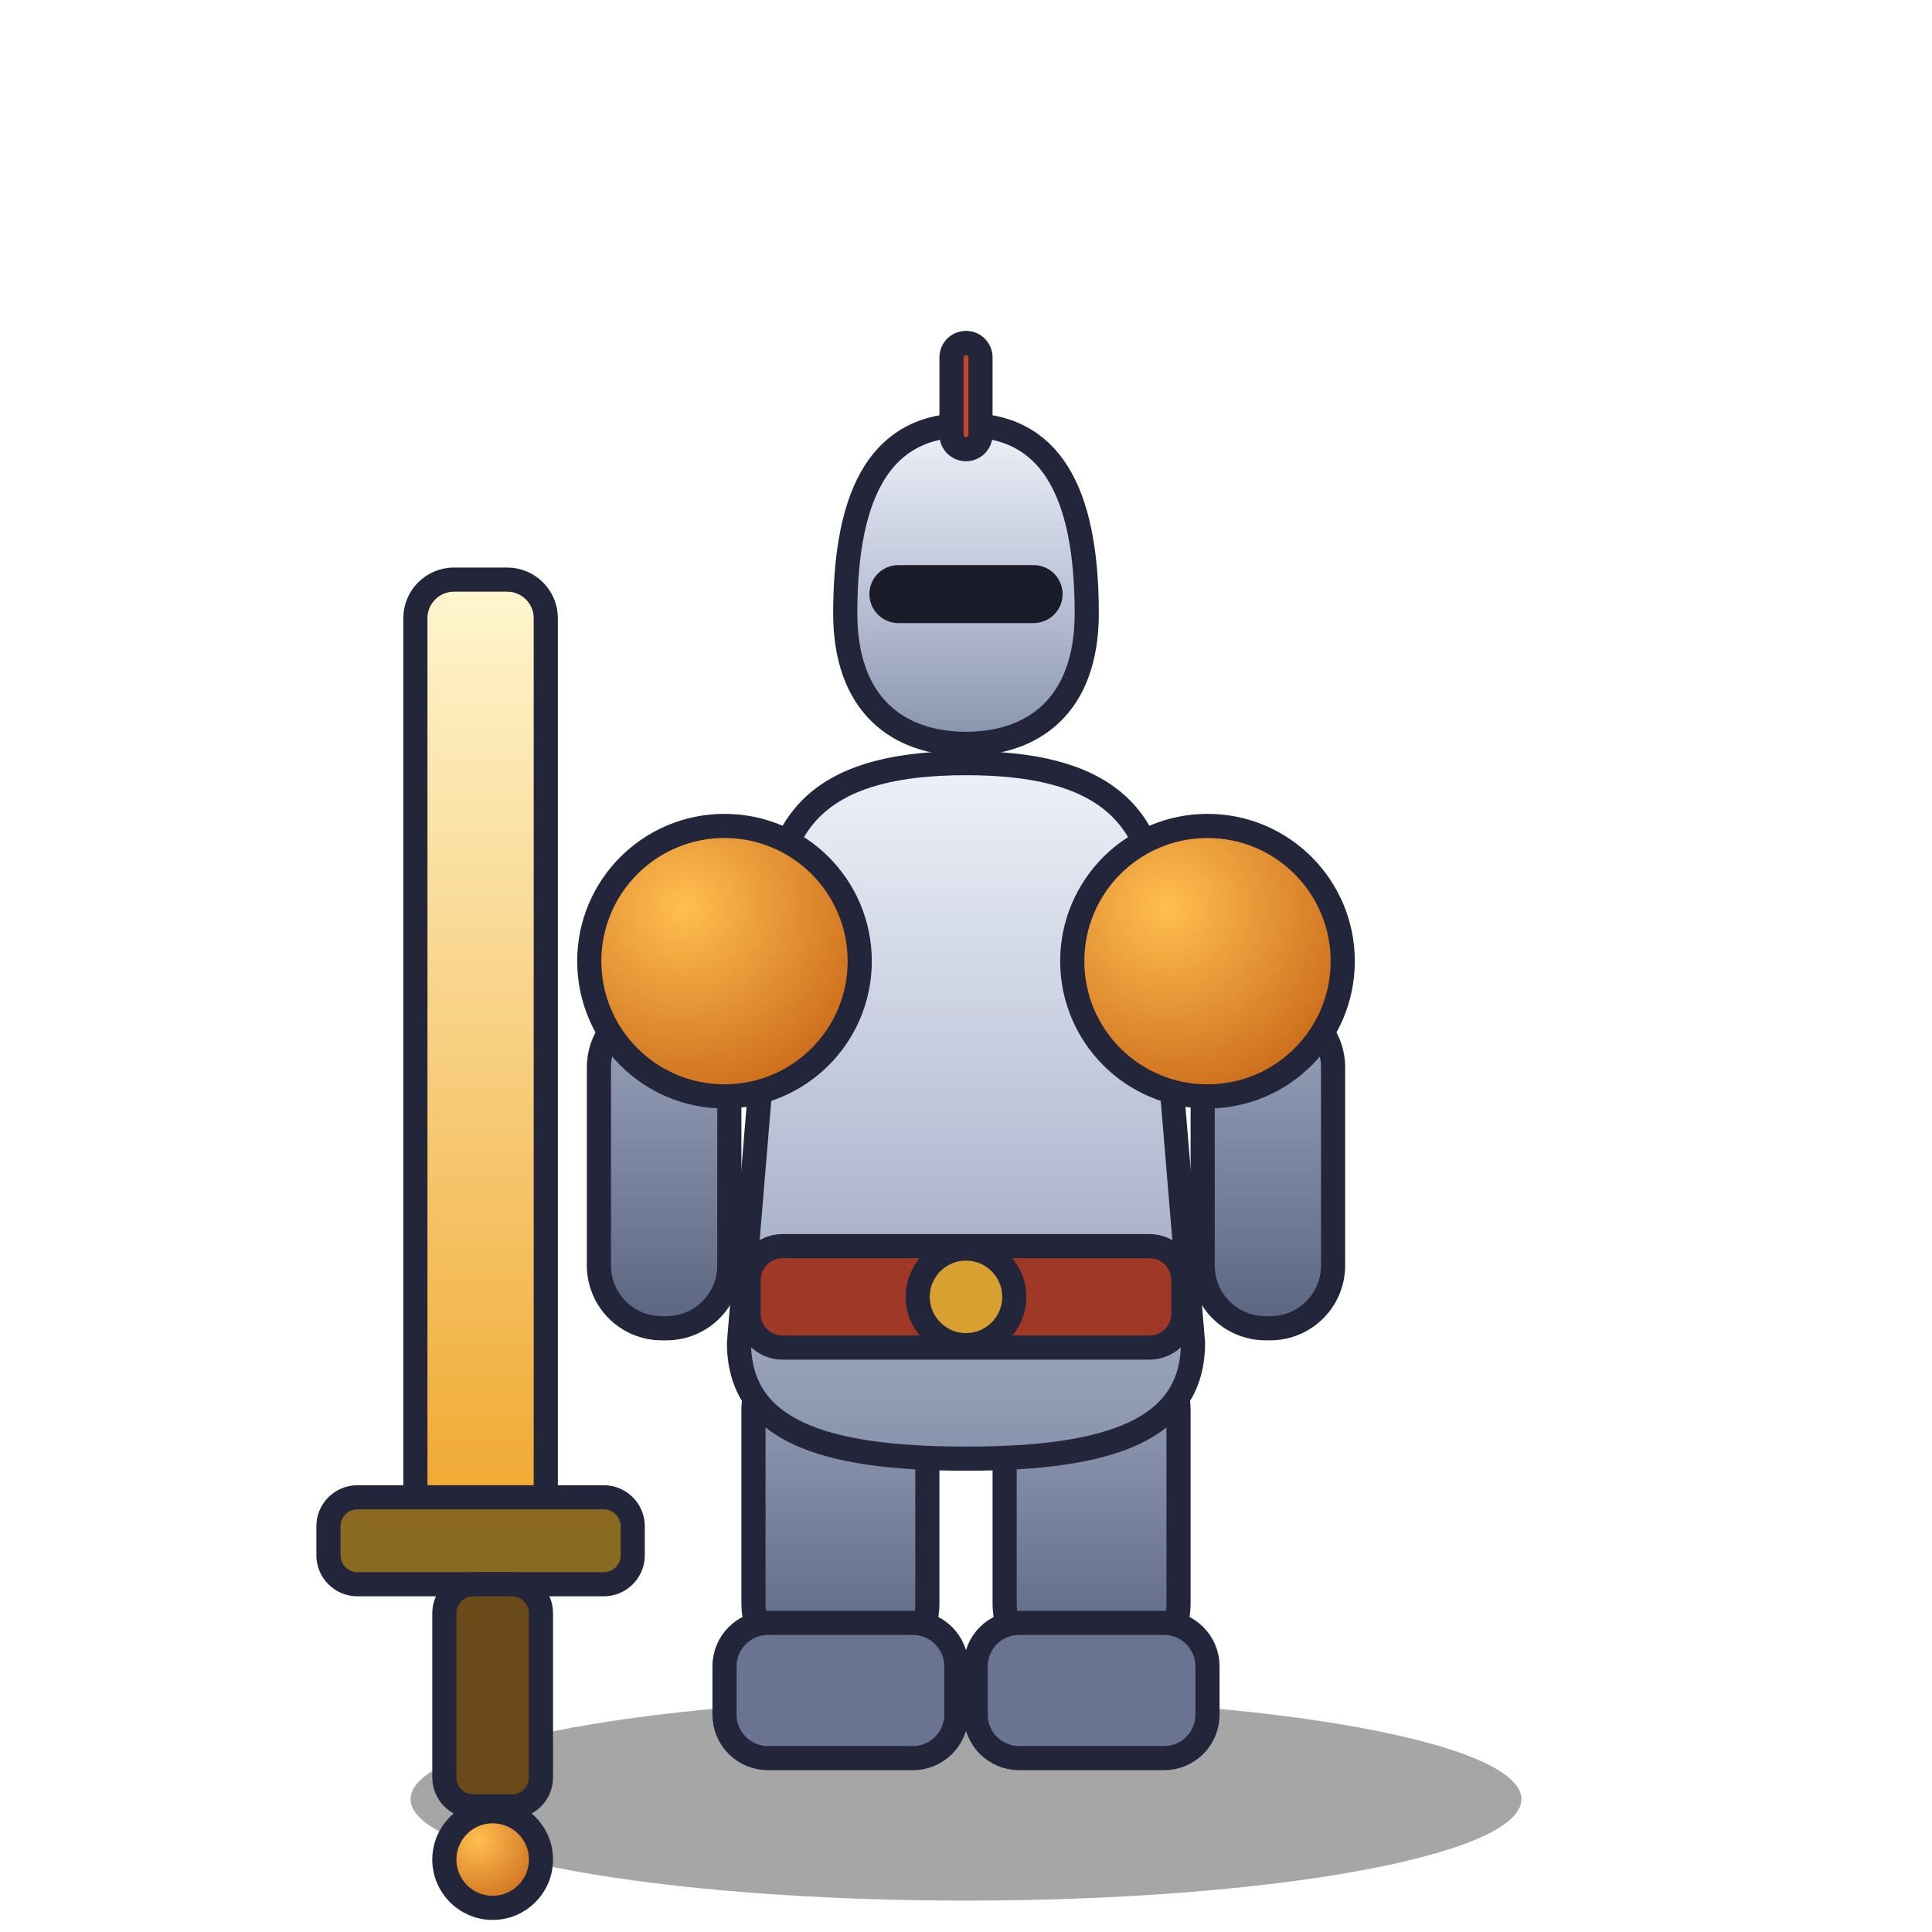
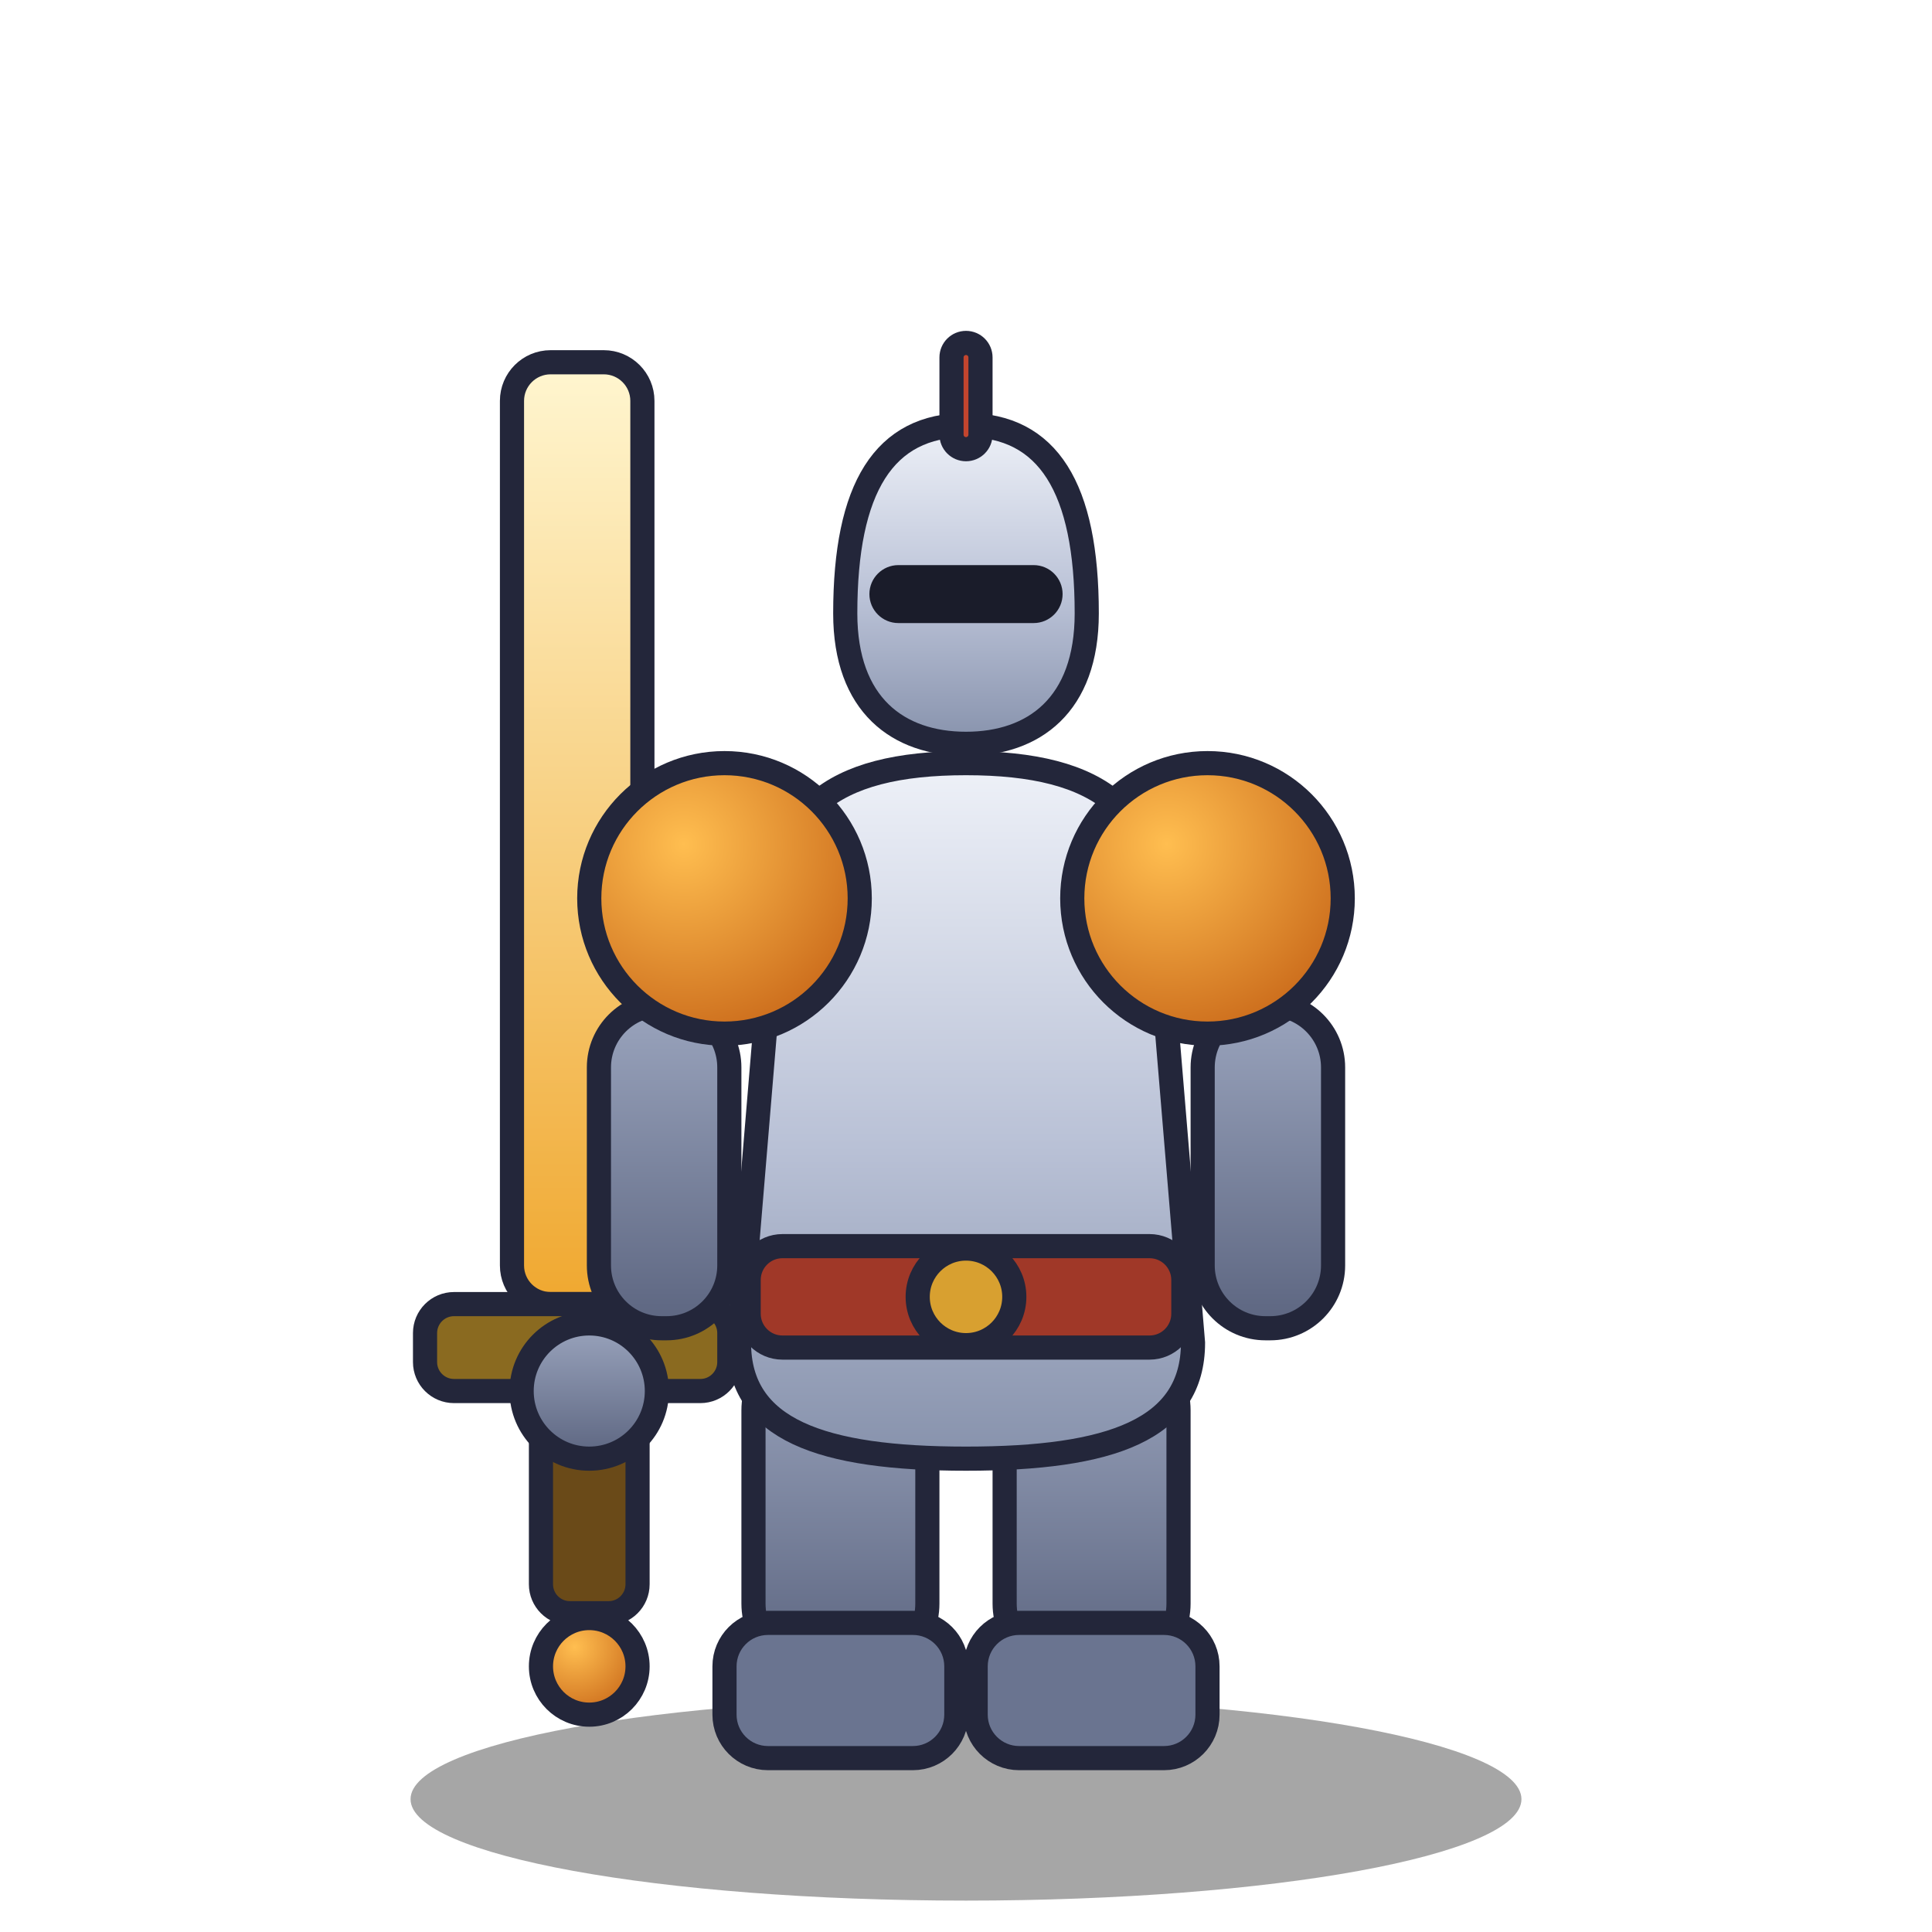
<svg xmlns="http://www.w3.org/2000/svg" viewBox="0 0 800 800">
  <defs>
    <linearGradient id="metal" x1="0" y1="0" x2="0" y2="1">
      <stop offset="0" stop-color="#eef1f8" />
      <stop offset="0.55" stop-color="#b9c1d6" />
      <stop offset="1" stop-color="#8792ac" />
    </linearGradient>
    <linearGradient id="metalDark" x1="0" y1="0" x2="0" y2="1">
      <stop offset="0" stop-color="#9aa4bd" />
      <stop offset="1" stop-color="#5c6580" />
    </linearGradient>
    <linearGradient id="blade" x1="0" y1="0" x2="0" y2="1">
      <stop offset="0" stop-color="#fff6d0" />
      <stop offset="1" stop-color="#f0a830" />
    </linearGradient>
    <radialGradient id="pauldron" cx="0.35" cy="0.3" r="0.9">
      <stop offset="0" stop-color="#ffbe50" />
      <stop offset="1" stop-color="#c05a10" />
    </radialGradient>
  </defs>
  <g id="shadow">
    <ellipse cx="400" cy="745" rx="230" ry="42" fill="#000" opacity="0.35" />
  </g>
  <g id="sword" stroke="#23263a" stroke-width="10">
-     <rect x="172" y="240" width="54" height="390" rx="16" fill="url(#blade)" />
-     <rect x="136" y="620" width="126" height="36" rx="12" fill="#8a6a20" />
-     <rect x="184" y="656" width="40" height="92" rx="12" fill="#6a4a18" />
-     <circle cx="204" cy="770" r="20" fill="url(#pauldron)" />
+     <rect x="212" y="150" width="54" height="390" rx="16" fill="url(#blade)" />
+     <rect x="176" y="540" width="126" height="36" rx="12" fill="#8a6a20" />
+     <rect x="224" y="576" width="40" height="92" rx="12" fill="#6a4a18" />
+     <circle cx="244" cy="690" r="20" fill="url(#pauldron)" />
  </g>
  <g id="legs" stroke="#23263a" stroke-width="10">
    <rect x="312" y="556" width="72" height="136" rx="28" fill="url(#metalDark)" />
    <rect x="416" y="556" width="72" height="136" rx="28" fill="url(#metalDark)" />
    <rect x="300" y="672" width="96" height="56" rx="18" fill="#6a7490" />
    <rect x="404" y="672" width="96" height="56" rx="18" fill="#6a7490" />
  </g>
  <g id="body" stroke="#23263a" stroke-width="10">
    <path d="M 320 388 C 318 336 344 316 400 316 C 456 316 482 336 480 388 L 494 556 C 494 592 460 604 400 604 C 340 604 306 592 306 556 Z" fill="url(#metal)" />
    <rect x="310" y="516" width="180" height="42" rx="14" fill="#a03828" />
    <circle cx="400" cy="537" r="20" fill="#d8a030" />
  </g>
  <g id="arms" stroke="#23263a" stroke-width="10">
    <rect x="248" y="416" width="54" height="134" rx="26" fill="url(#metalDark)" />
    <rect x="498" y="416" width="54" height="134" rx="26" fill="url(#metalDark)" />
-     <circle cx="300" cy="398" r="56" fill="url(#pauldron)" />
-     <circle cx="500" cy="398" r="56" fill="url(#pauldron)" />
+     <circle cx="244" cy="576" r="28" fill="url(#metalDark)" />
+     <circle cx="300" cy="372" r="56" fill="url(#pauldron)" />
+     <circle cx="500" cy="372" r="56" fill="url(#pauldron)" />
  </g>
  <g id="head" stroke="#23263a" stroke-width="10">
    <path d="M 350 254 C 350 202 366 176 400 176 C 434 176 450 202 450 254 C 450 292 428 308 400 308 C 372 308 350 292 350 254 Z" fill="url(#metal)" />
    <rect x="360" y="234" width="80" height="24" rx="12" fill="#1a1c2a" stroke="none" />
    <rect x="394" y="142" width="12" height="44" rx="6" fill="#c2452e" />
  </g>
</svg>
